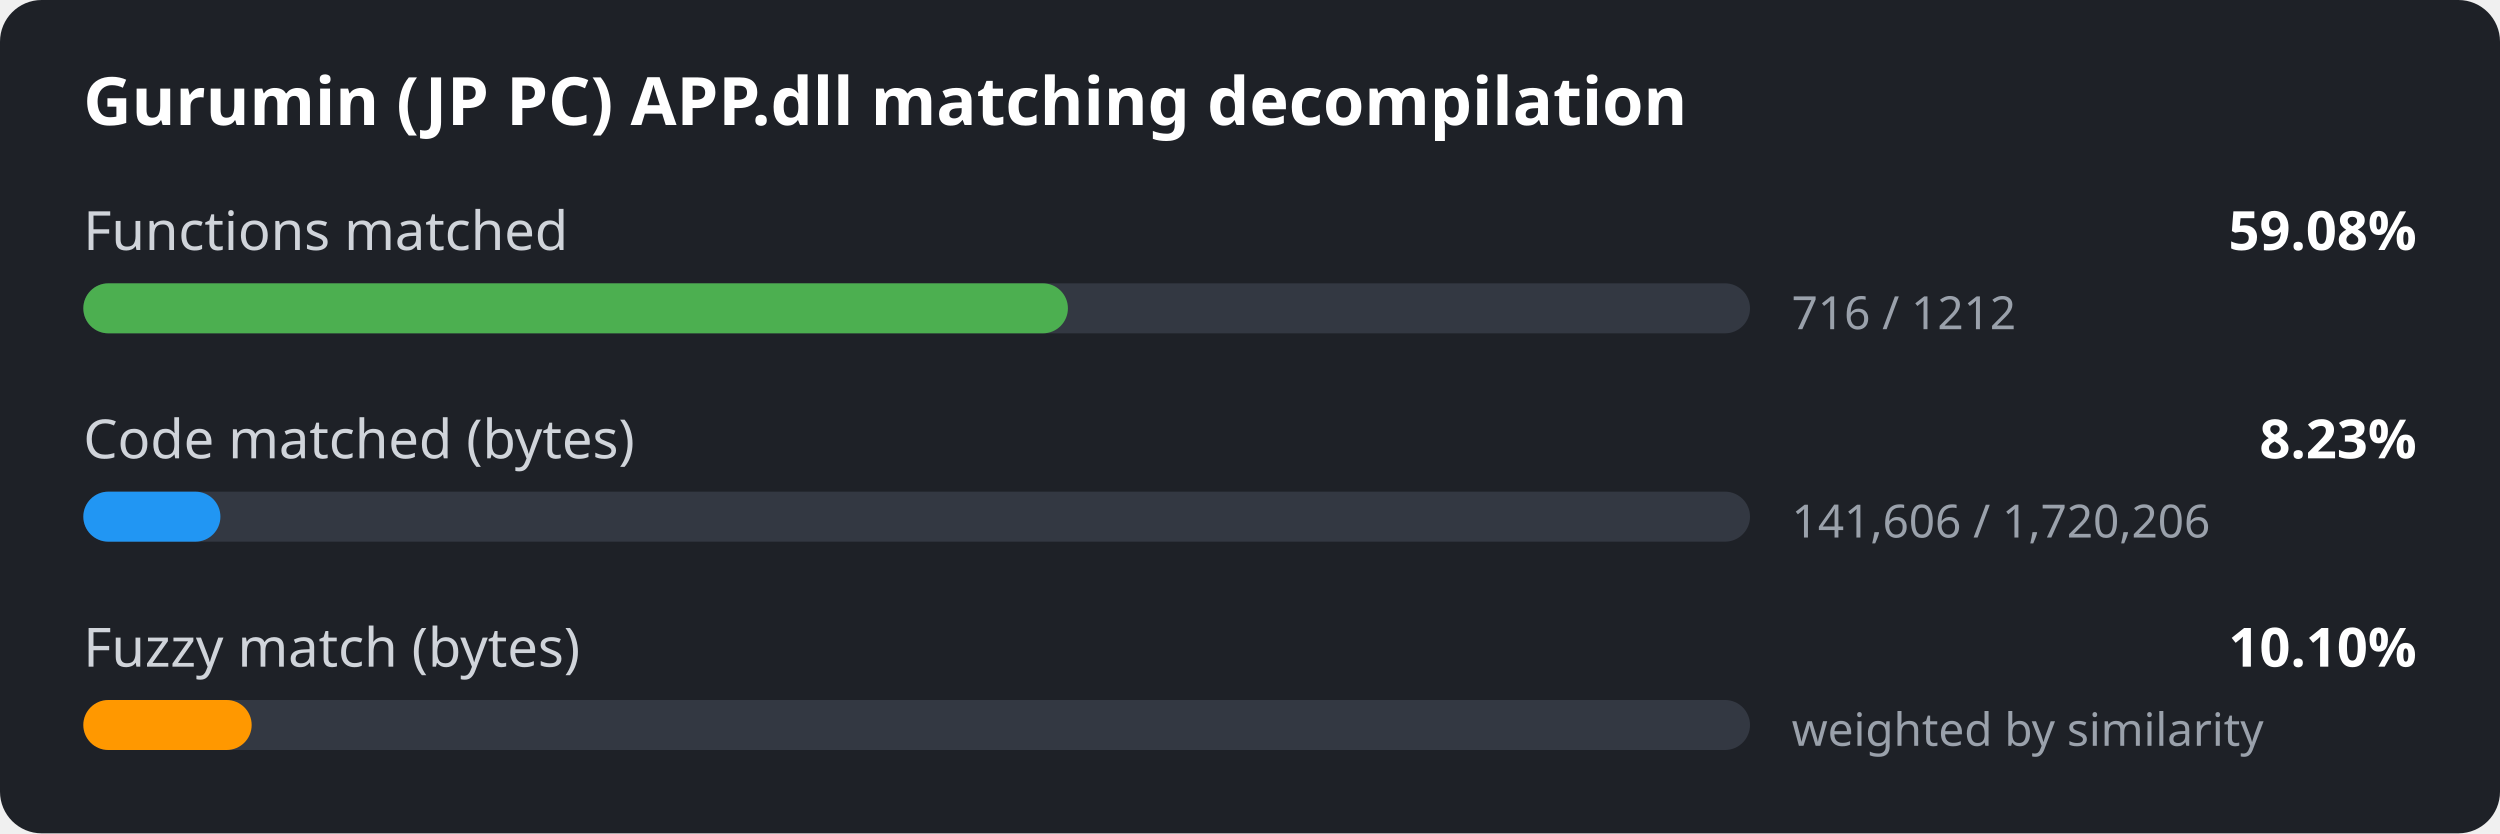
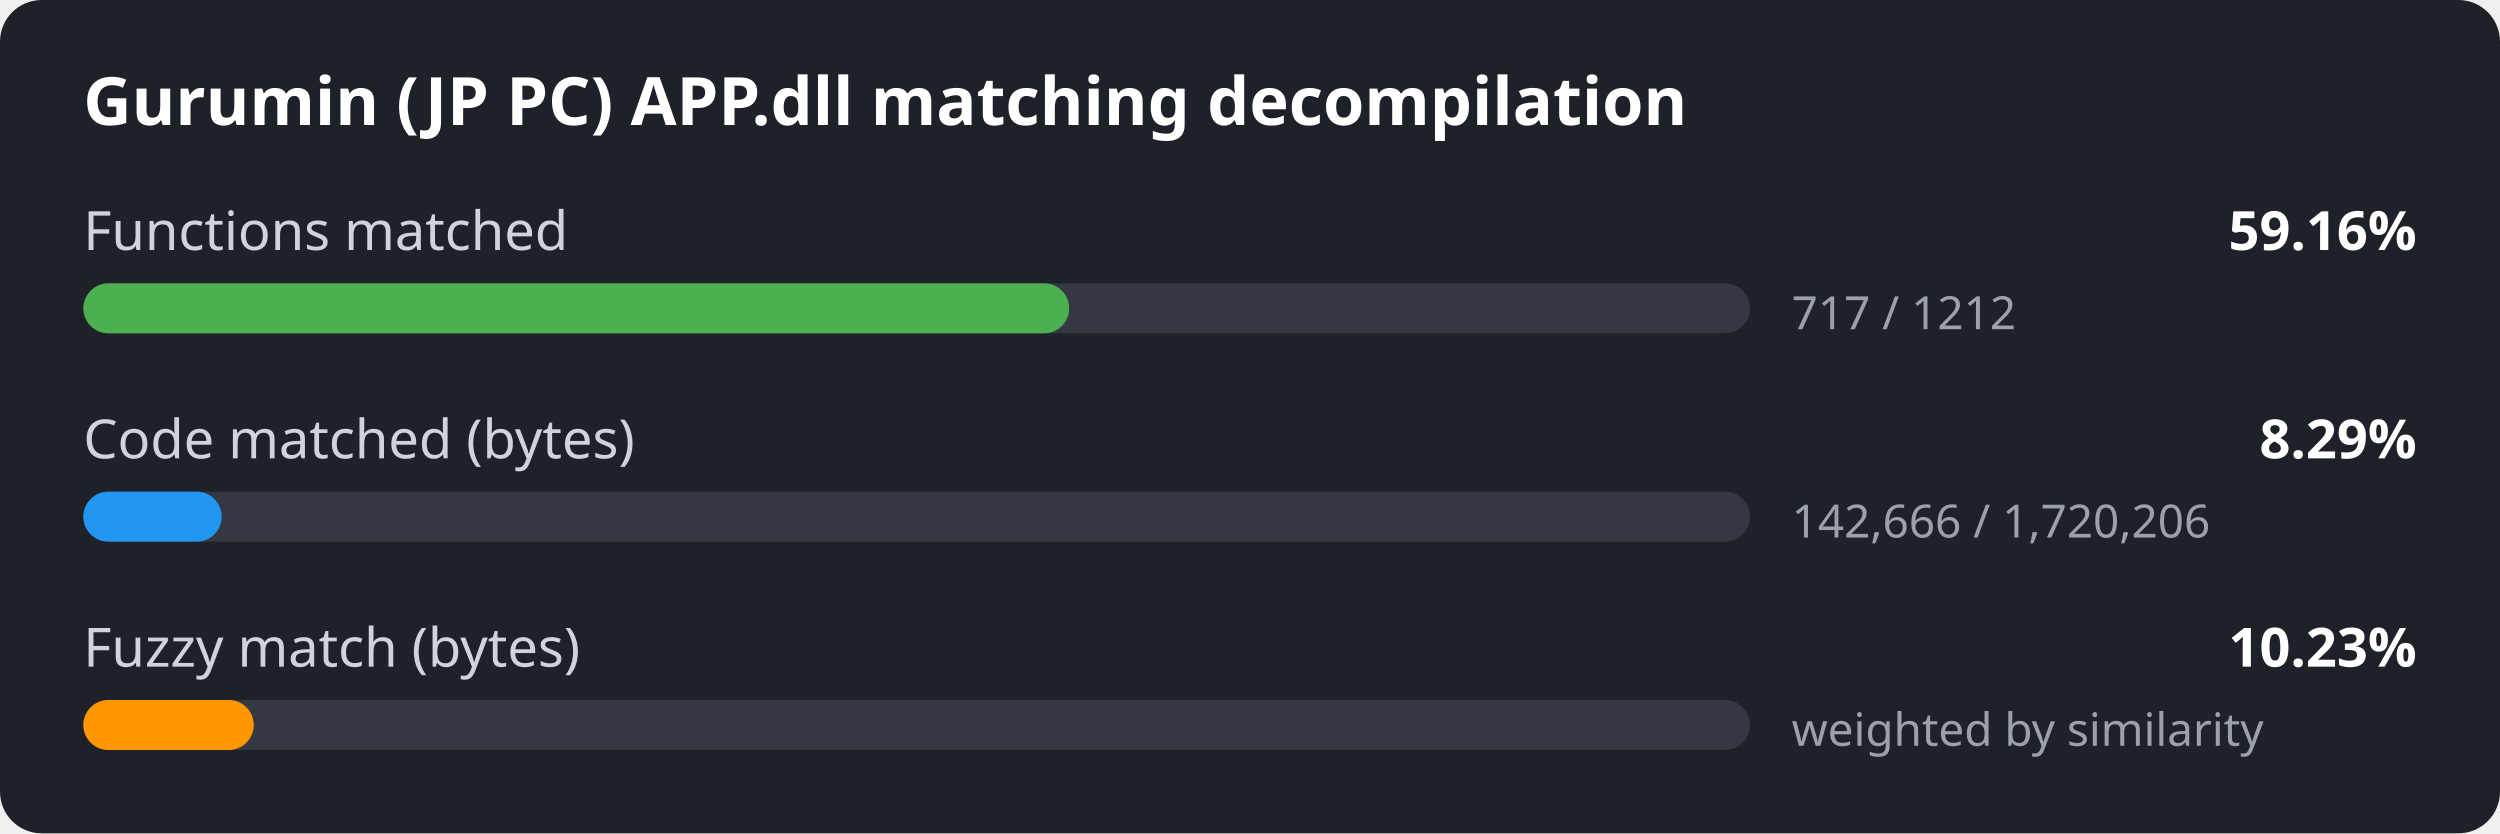
<svg xmlns="http://www.w3.org/2000/svg" width="600" height="200" viewBox="0 0 600 200">
  <style>
.bg { fill: #1e2127; }
.title { font: 600 16px sans-serif; fill: #ffffff; }
.label { font: 13px sans-serif; fill: #d0d4da; }
.value { font: 600 13px sans-serif; fill: #ffffff; }
.detail { font: 11px sans-serif; fill: #9aa1ab; }
.track { fill: #333842; }
</style>
  <rect width="600" height="200" rx="10" class="bg" />
  <text x="20" y="30" class="title">Gurumin (JP PC) APP.dll matching decompilation</text>
  <text x="20" y="60" class="label">Functions matched</text>
-   <text x="580" y="60" class="value" text-anchor="end">59.08%</text>
+   <text x="580" y="60" class="value" text-anchor="end">59.16%</text>
  <rect x="20" y="68" width="400" height="12" rx="6" class="track" />
-   <rect x="20" y="68" width="236.3" height="12" rx="6" fill="#4caf50" />
-   <text x="430" y="79" class="detail">716 / 1212</text>
+   <rect x="20" y="68" width="236.6" height="12" rx="6" fill="#4caf50" />
+   <text x="430" y="79" class="detail">717 / 1212</text>
  <text x="20" y="110" class="label">Code matched (bytes)</text>
-   <text x="580" y="110" class="value" text-anchor="end">8.23%</text>
+   <text x="580" y="110" class="value" text-anchor="end">8.29%</text>
  <rect x="20" y="118" width="400" height="12" rx="6" class="track" />
-   <rect x="20" y="118" width="32.9" height="12" rx="6" fill="#2196f3" />
-   <text x="430" y="129" class="detail">141,606 / 1,720,206</text>
+   <rect x="20" y="118" width="33.2" height="12" rx="6" fill="#2196f3" />
+   <text x="430" y="129" class="detail">142,666 / 1,720,206</text>
  <text x="20" y="160" class="label">Fuzzy match (bytes)</text>
-   <text x="580" y="160" class="value" text-anchor="end">10.10%</text>
+   <text x="580" y="160" class="value" text-anchor="end">10.23%</text>
  <rect x="20" y="168" width="400" height="12" rx="6" class="track" />
-   <rect x="20" y="168" width="40.4" height="12" rx="6" fill="#ff9800" />
+   <rect x="20" y="168" width="40.9" height="12" rx="6" fill="#ff9800" />
  <text x="430" y="179" class="detail">weighted by similarity</text>
</svg>
